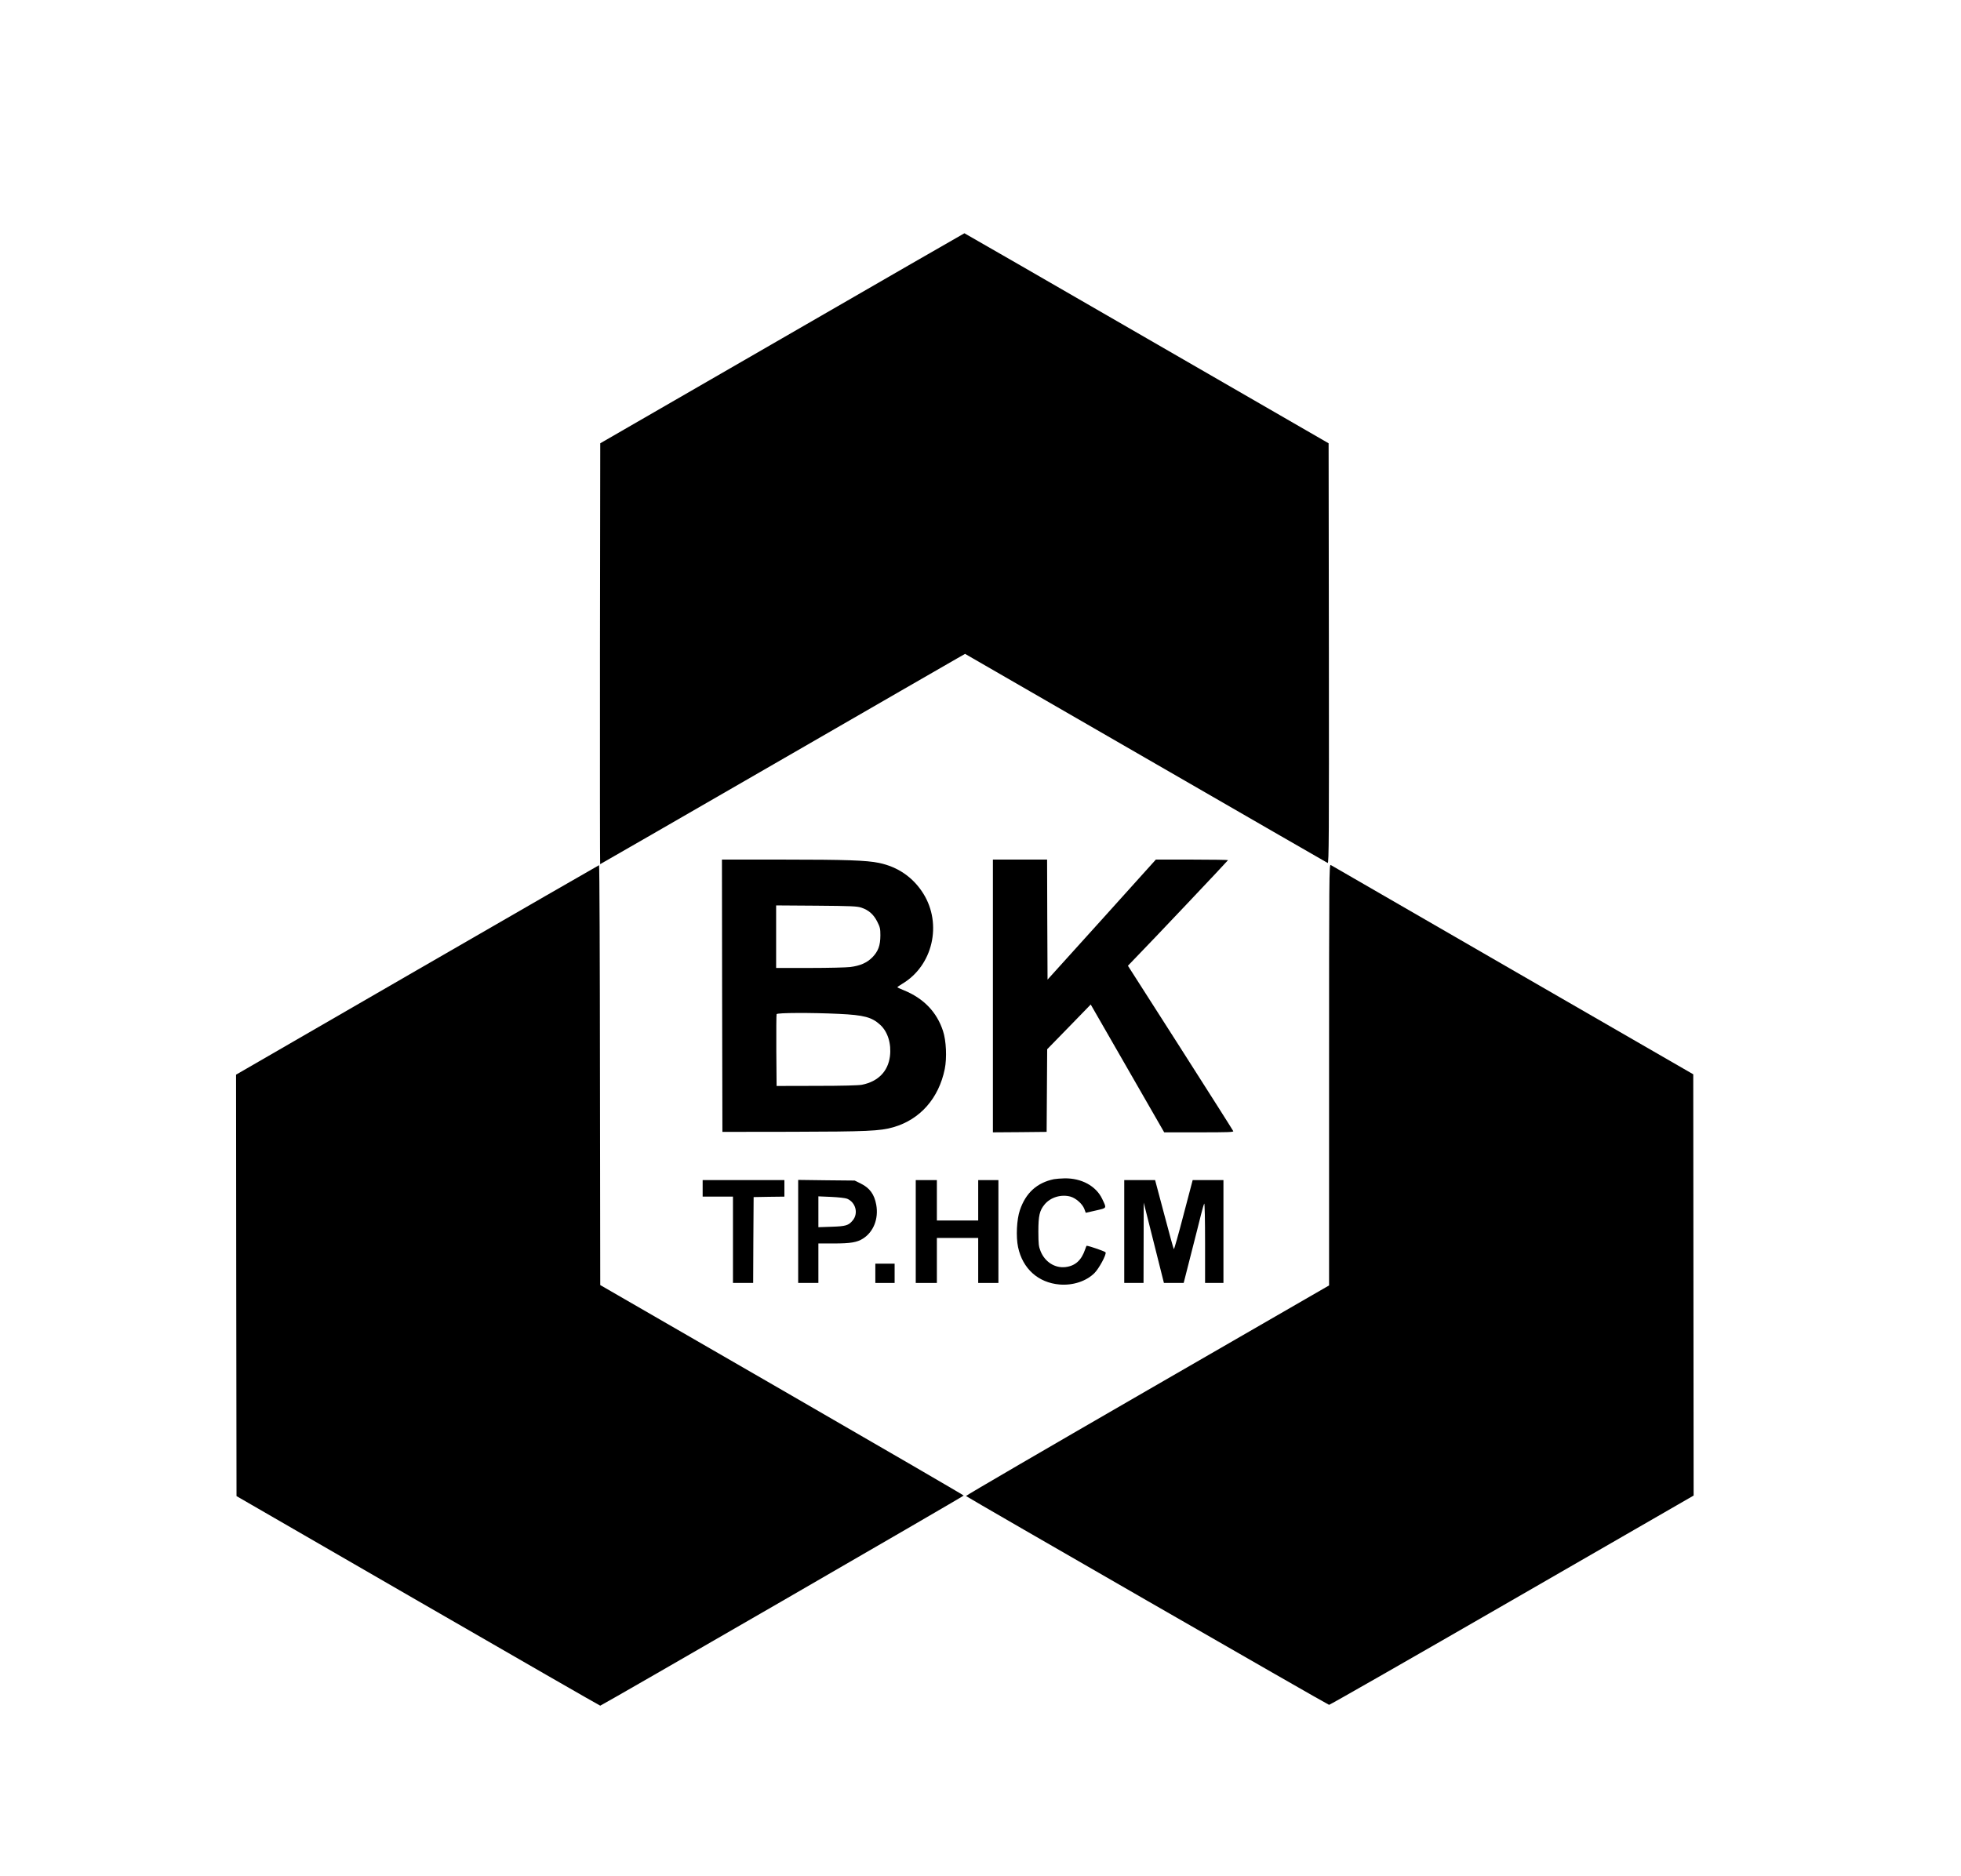
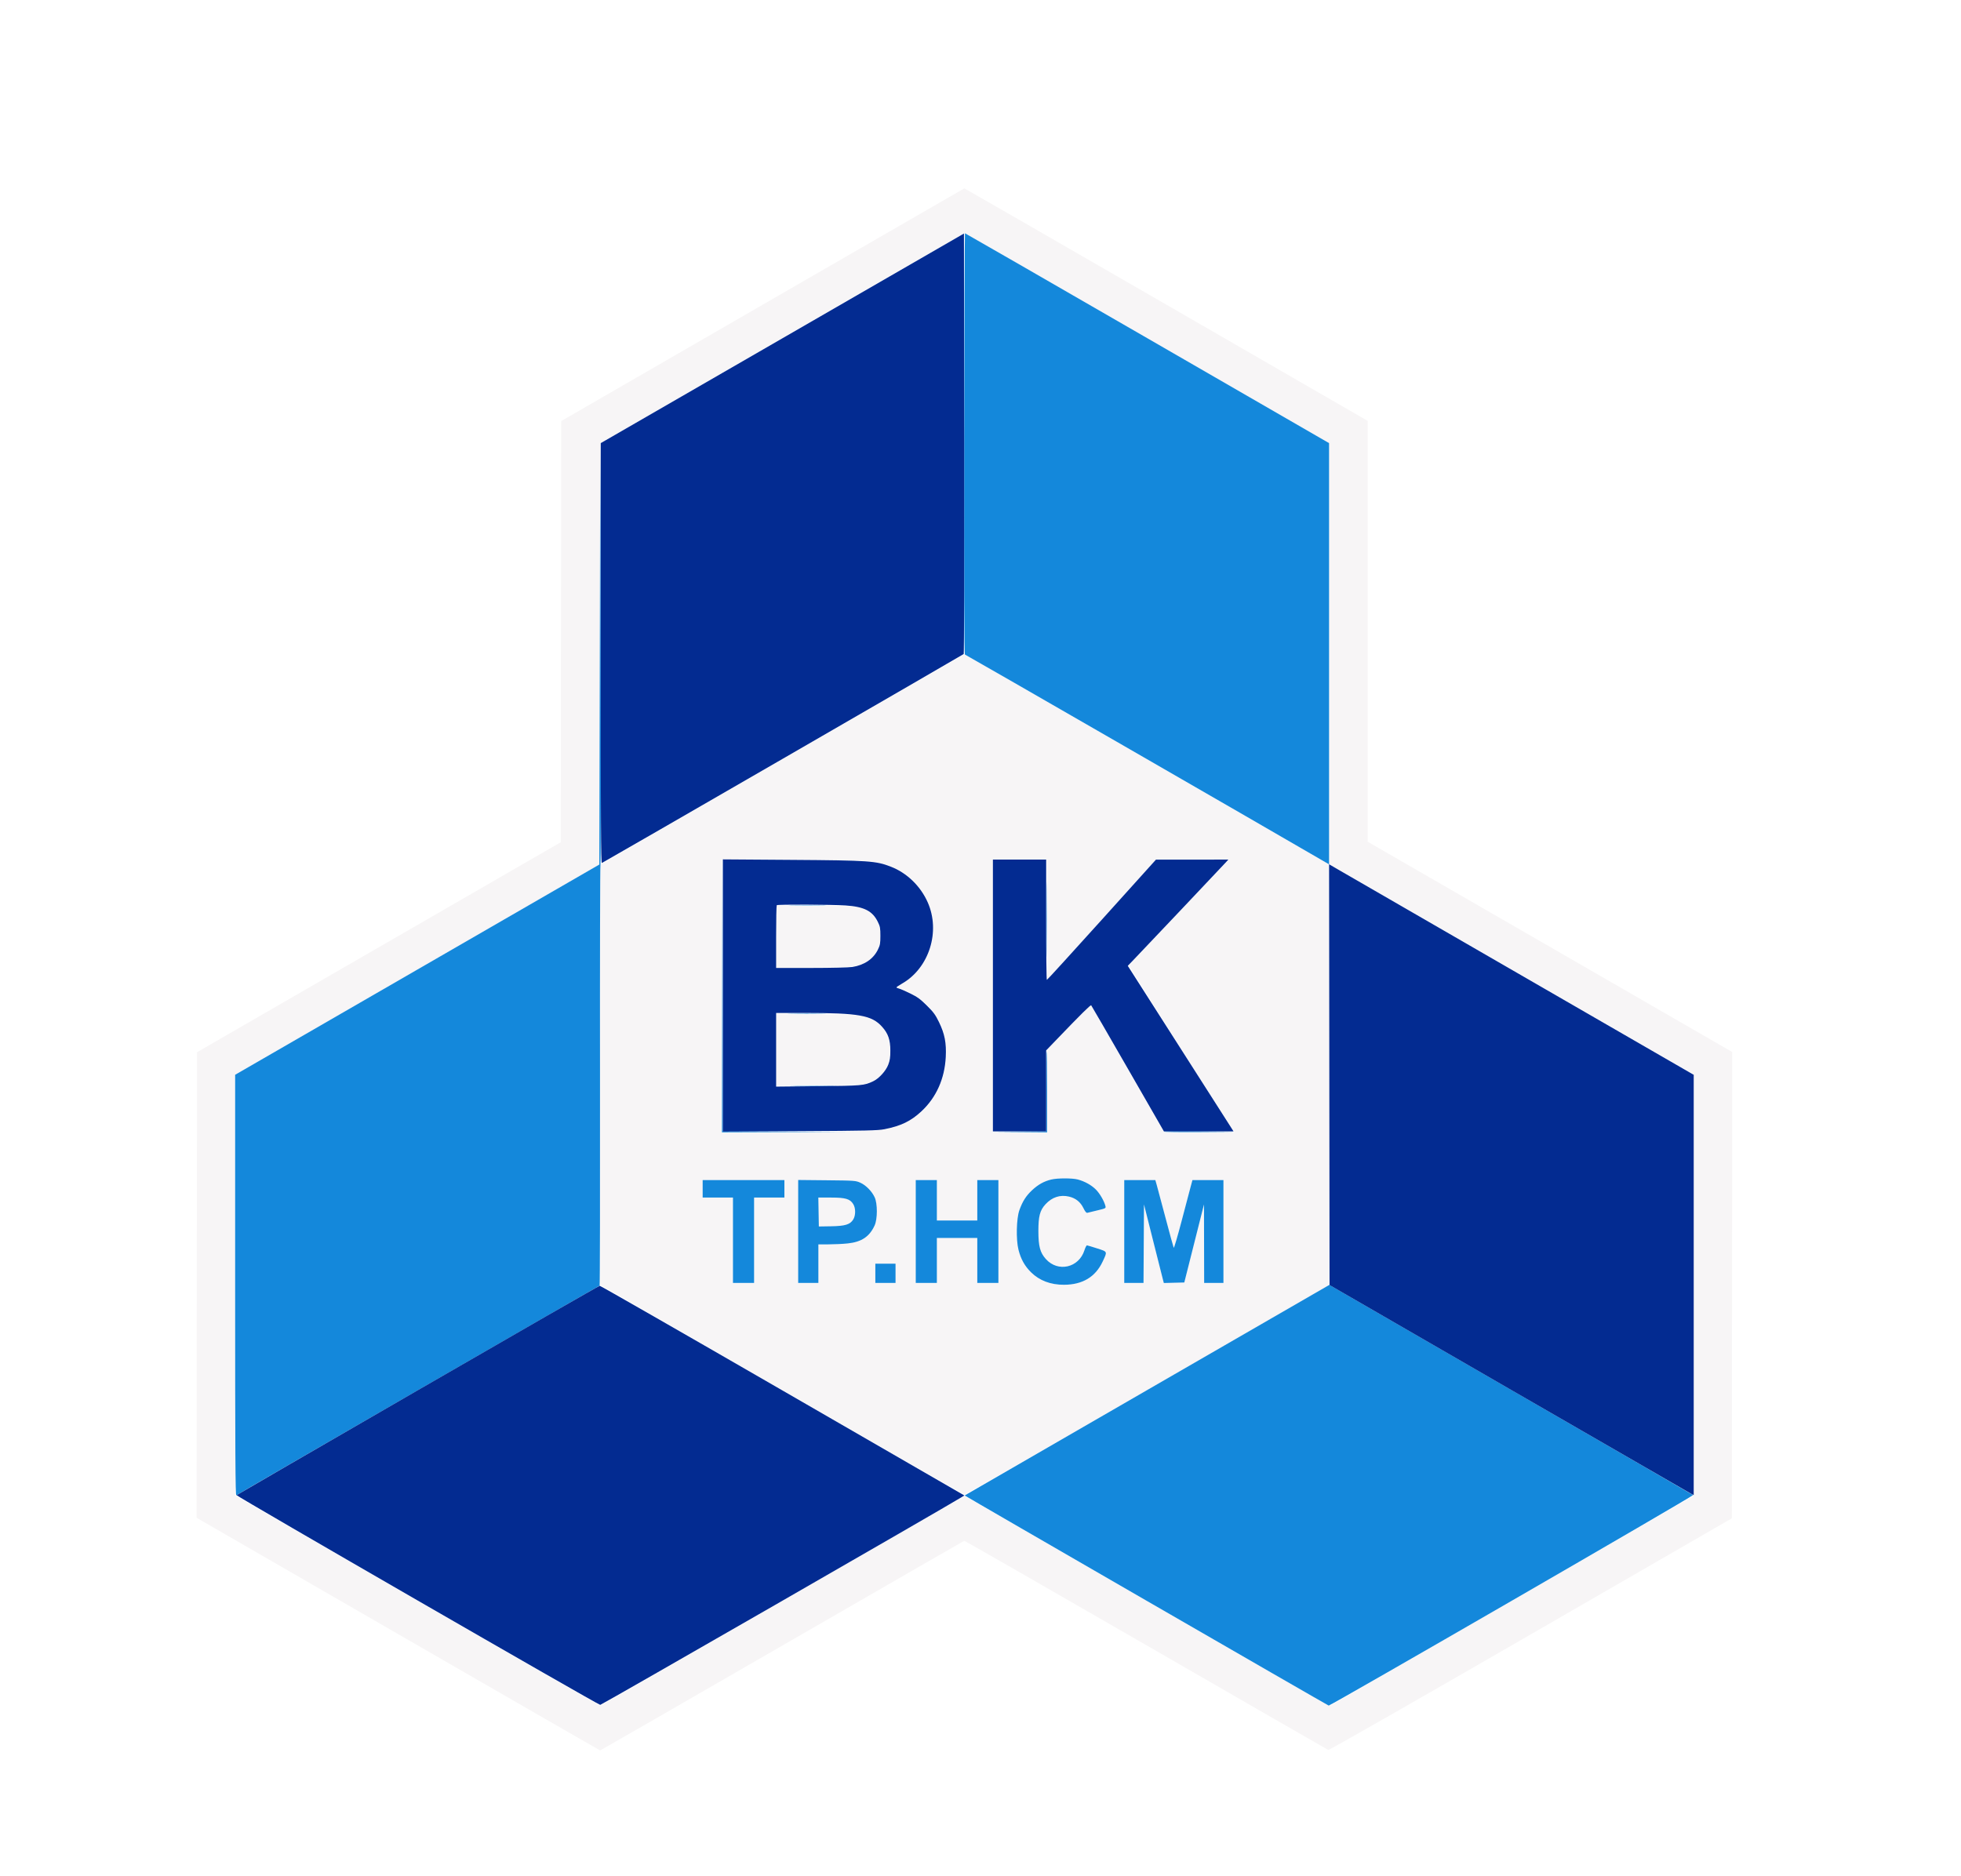
- <svg xmlns="http://www.w3.org/2000/svg" version="1.0" width="2135pt" height="2042pt" viewBox="0 0 2135 2042" preserveAspectRatio="xMidYMid meet">
-   <g transform="translate(0,2042) scale(0.1,-0.1)" fill="#000000" stroke="none">
-     <path d="M8515 16736 l-1980 -1143 -3 -2292 c-1 -1260 0 -2291 2 -2291 2 0 858 493 1902 1096 1045 603 1938 1119 1985 1145 l86 49 1967 -1135 c1082 -625 1973 -1138 1981 -1142 13 -4 15 273 13 2282 l-3 2288 -1980 1143 c-1089 629 -1982 1144 -1985 1144 -3 0 -896 -515 -1985 -1144z" />
-     <path d="M7862 9578 l3 -1483 755 1 c819 2 963 8 1107 50 291 84 494 315 559 634 24 121 16 308 -19 413 -67 207 -212 357 -429 445 -37 15 -68 29 -68 32 0 3 24 20 54 38 331 197 436 648 229 981 -111 177 -276 292 -484 335 -135 28 -364 36 -1042 36 l-667 0 2 -1482z m1515 959 c81 -27 133 -73 173 -151 31 -62 35 -77 35 -150 0 -112 -24 -176 -89 -242 -60 -59 -131 -90 -240 -104 -39 -5 -236 -10 -438 -10 l-368 0 0 340 0 341 438 -3 c383 -3 443 -6 489 -21z m-245 -1157 c277 -13 360 -36 452 -120 82 -76 122 -206 105 -342 -21 -165 -129 -275 -305 -310 -39 -7 -209 -12 -494 -12 l-435 -1 -3 385 c-1 212 0 391 3 397 6 16 381 17 677 3z" />
-     <path d="M10810 9575 l0 -1485 293 2 292 3 3 450 3 450 237 243 237 244 400 -696 400 -696 379 0 c313 0 377 2 373 13 -3 8 -262 416 -576 908 l-571 893 73 76 c161 164 1017 1069 1017 1074 0 3 -177 6 -393 6 l-393 0 -589 -654 -590 -653 -3 653 -2 654 -295 0 -295 0 0 -1485z" />
-     <path d="M14470 8717 l0 -2294 -1980 -1143 c-1089 -629 -1977 -1146 -1973 -1150 25 -21 3940 -2274 3953 -2274 8 -1 905 512 1992 1139 l1977 1140 -2 2293 -2 2294 -1965 1134 c-1081 625 -1973 1140 -1982 1145 -17 9 -18 -102 -18 -2284z" />
-     <path d="M4542 9858 l-1972 -1140 2 -2295 3 -2294 1975 -1141 c1086 -627 1980 -1141 1985 -1141 15 1 3956 2279 3957 2288 0 4 -891 522 -1979 1150 l-1978 1142 -3 2287 c-1 1257 -5 2286 -10 2285 -4 -1 -895 -514 -1980 -1141z" />
-     <path d="M11475 7580 c-185 -38 -308 -150 -371 -337 -35 -102 -44 -289 -20 -403 50 -235 219 -387 452 -407 146 -12 291 36 380 125 49 49 131 200 121 225 -4 10 -173 69 -206 72 -2 0 -10 -18 -17 -40 -40 -118 -107 -179 -213 -192 -116 -14 -225 56 -272 173 -21 53 -23 75 -24 214 0 172 13 229 68 295 64 78 181 113 282 85 59 -17 129 -79 150 -133 l16 -43 110 25 c124 29 119 20 68 128 -67 139 -224 225 -409 222 -41 -1 -93 -5 -115 -9z" />
-     <path d="M7650 7480 l0 -90 165 0 165 0 0 -470 0 -470 110 0 110 0 2 468 3 467 168 3 167 2 0 90 0 90 -445 0 -445 0 0 -90z" />
-     <path d="M8690 7011 l0 -561 110 0 110 0 0 215 0 215 168 0 c183 0 254 12 319 54 114 73 170 216 143 367 -21 115 -71 183 -168 231 l-67 33 -307 3 -308 4 0 -561z m533 356 c94 -40 125 -160 60 -237 -45 -54 -74 -63 -230 -68 l-143 -5 0 168 0 168 140 -6 c82 -4 153 -12 173 -20z" />
-     <path d="M9970 7010 l0 -560 115 0 115 0 0 245 0 245 225 0 225 0 0 -245 0 -245 110 0 110 0 0 560 0 560 -110 0 -110 0 0 -220 0 -220 -225 0 -225 0 0 220 0 220 -115 0 -115 0 0 -560z" />
-     <path d="M12240 7010 l0 -560 105 0 105 0 1 438 1 437 110 -437 110 -438 108 0 107 0 81 318 c45 174 93 367 108 427 15 61 31 114 35 119 5 6 9 -182 9 -427 l0 -437 100 0 100 0 0 560 0 560 -167 0 -168 0 -100 -380 c-54 -209 -102 -377 -105 -372 -4 4 -51 175 -105 380 l-99 372 -168 0 -168 0 0 -560z" />
-     <path d="M9530 6555 l0 -105 105 0 105 0 0 105 0 105 -105 0 -105 0 0 -105z" />
-   </g>
+ <svg xmlns="http://www.w3.org/2000/svg" width="2135" height="2042" viewBox="0 0 2135 2042" version="1.1">
+   <path d="M 830.267 331.841 L 611.035 458.500 610.767 687.813 L 610.500 917.126 412.500 1031.448 L 214.500 1145.770 214.248 1399.220 L 213.996 1652.671 433.390 1779.335 C 554.057 1849.001, 653.073 1906, 653.425 1906 C 653.778 1906, 742.905 1854.707, 851.486 1792.016 C 960.067 1729.324, 1049.299 1677.912, 1049.780 1677.766 C 1050.261 1677.620, 1139.300 1728.670, 1247.644 1791.211 C 1355.988 1853.752, 1445.310 1905.182, 1446.138 1905.499 C 1447.048 1905.849, 1534.242 1856.079, 1666.572 1779.677 L 1885.500 1653.276 1885.712 1399.388 L 1885.924 1145.500 1687.462 1031.012 L 1489 916.524 1489 687.397 L 1489 458.269 1269.664 331.635 C 1149.029 261.986, 1050.142 205.041, 1049.914 205.091 C 1049.686 205.141, 950.845 262.178, 830.267 331.841 M 851 368.363 L 653.500 482.525 653 711.957 L 652.500 941.388 454.250 1055.850 L 256 1170.311 256.009 1399.405 L 256.017 1628.500 454.228 1742.917 C 563.244 1805.846, 652.902 1857.328, 653.469 1857.323 C 654.036 1857.317, 743.462 1805.942, 852.194 1743.156 C 960.925 1680.370, 1050.080 1629, 1050.315 1629 C 1050.550 1629, 1139.982 1680.523, 1249.053 1743.496 C 1430.924 1848.499, 1447.536 1857.880, 1449.432 1856.653 C 1450.570 1855.917, 1539.813 1804.333, 1647.752 1742.023 L 1844.004 1628.733 1843.752 1399.197 L 1843.500 1169.662 1645.250 1055.201 L 1447 940.740 1446.995 711.620 L 1446.990 482.500 1249.086 368.250 C 1140.239 305.413, 1050.579 254.045, 1049.841 254.101 C 1049.104 254.156, 959.625 305.574, 851 368.363 M 854.333 825.399 C 746.473 887.672, 657.048 939.394, 655.610 940.336 L 652.996 942.049 653.248 1170.584 L 653.500 1399.119 851 1513.208 C 959.625 1575.958, 1049.206 1627.343, 1050.069 1627.399 C 1050.931 1627.454, 1140.579 1576.200, 1249.286 1513.500 L 1446.934 1399.500 1446.717 1170.194 L 1446.500 940.888 1252.500 828.886 C 1145.800 767.284, 1056.687 715.824, 1054.471 714.529 L 1050.443 712.175 854.333 825.399 M 786 1084.552 L 786 1233.245 866.250 1232.681 C 912.976 1232.353, 950.260 1231.671, 955.500 1231.049 C 991.099 1226.823, 1014.773 1207.793, 1025.912 1174.449 C 1032.888 1153.567, 1031.789 1130.417, 1022.996 1112.993 C 1014.726 1096.607, 999.651 1083.424, 982.250 1077.360 C 979.362 1076.354, 977 1075.299, 977.001 1075.015 C 977.002 1074.732, 979.364 1073.192, 982.251 1071.592 C 985.138 1069.993, 991.110 1065.043, 995.523 1060.592 C 1009.227 1046.770, 1016.017 1030.340, 1015.983 1011.090 C 1015.950 993.130, 1011.230 979.712, 999.952 965.520 C 988.197 950.728, 972.734 942.047, 951.500 938.321 C 943.977 937.001, 929.655 936.669, 864.250 936.301 L 786 935.860 786 1084.552 M 1081 1084.500 L 1081 1233 1110.500 1233 L 1140 1233 1140.045 1187.750 L 1140.091 1142.500 1163.795 1118.226 L 1187.500 1093.952 1227.418 1163.476 L 1267.336 1233 1305.783 1233 L 1344.230 1233 1342.421 1230.250 C 1321.402 1198.289, 1228.994 1052.349, 1229.206 1051.450 C 1229.468 1050.338, 1264.292 1013.366, 1319.344 955.750 L 1338.216 936 1298.289 936 L 1258.362 936 1199.431 1001.318 L 1140.500 1066.636 1140.243 1001.318 L 1139.986 936 1110.493 936 L 1081 936 1081 1084.500 M 845 1020.052 L 845 1054.251 886.250 1053.719 C 929.653 1053.159, 932.466 1052.879, 941.616 1048.200 C 947.805 1045.036, 951.293 1041.715, 954.377 1036.049 C 961.916 1022.198, 958.413 1001.520, 947.181 993.561 C 937.499 986.701, 937.165 986.659, 888.750 986.235 L 845 985.852 845 1020.052 M 845 1142.903 L 845 1182 888.250 1181.992 C 912.966 1181.988, 934.285 1181.544, 938 1180.956 C 950.920 1178.912, 960.827 1171.865, 965.852 1161.148 C 968.236 1156.063, 968.500 1154.351, 968.500 1143.979 C 968.500 1132.972, 968.353 1132.160, 965.208 1125.771 C 960.044 1115.281, 952.129 1109.550, 938.385 1106.348 C 932.829 1105.054, 923.150 1104.654, 888.250 1104.275 L 845 1103.806 845 1142.903 M 1144.459 1284.395 C 1136.521 1286.323, 1130.258 1289.827, 1123.575 1296.079 C 1117.068 1302.166, 1113.288 1308.117, 1109.838 1317.707 C 1106.571 1326.786, 1106.047 1349.795, 1108.853 1360.892 C 1111.429 1371.077, 1115.651 1378.630, 1122.581 1385.451 C 1131.700 1394.424, 1143.814 1399.015, 1158.299 1398.985 C 1178.548 1398.944, 1192.652 1390.503, 1200.501 1373.730 C 1205.767 1362.477, 1206.029 1363.103, 1194.500 1359.374 C 1189 1357.594, 1184.020 1356.107, 1183.433 1356.069 C 1182.846 1356.031, 1181.612 1358.389, 1180.692 1361.310 C 1174.654 1380.464, 1151.908 1385.701, 1138.675 1370.984 C 1132.383 1363.985, 1130.540 1357.090, 1130.526 1340.500 C 1130.513 1324.315, 1132.215 1317.892, 1138.255 1311.339 C 1145.429 1303.556, 1154.299 1300.673, 1163.946 1302.987 C 1171.140 1304.713, 1176.278 1308.825, 1179.521 1315.453 C 1181.476 1319.450, 1182.724 1320.929, 1183.880 1320.620 C 1184.771 1320.383, 1189.697 1319.187, 1194.826 1317.964 C 1203.971 1315.782, 1204.139 1315.689, 1203.504 1313.160 C 1202.155 1307.784, 1197.353 1299.511, 1193.132 1295.290 C 1188.235 1290.393, 1181.009 1286.370, 1173.500 1284.361 C 1167.362 1282.719, 1151.279 1282.738, 1144.459 1284.395 M 765 1294.500 L 765 1304 781.500 1304 L 798 1304 798 1350.500 L 798 1397 809.500 1397 L 821 1397 821 1350.500 L 821 1304 837.500 1304 L 854 1304 854 1294.500 L 854 1285 809.500 1285 L 765 1285 765 1294.500 M 869 1340.936 L 869 1397 880 1397 L 891 1397 891 1376 L 891 1355 902.250 1354.983 C 908.438 1354.973, 917.715 1354.521, 922.868 1353.979 C 938.043 1352.380, 946.606 1346.655, 952.256 1334.330 C 955.427 1327.412, 955.464 1310.667, 952.324 1303.824 C 949.297 1297.230, 942.850 1290.632, 936.727 1287.863 C 931.647 1285.567, 930.620 1285.491, 900.250 1285.186 L 869 1284.871 869 1340.936 M 997 1341 L 997 1397 1008.500 1397 L 1020 1397 1020 1372.500 L 1020 1348 1042 1348 L 1064 1348 1064 1372.500 L 1064 1397 1075.500 1397 L 1087 1397 1087 1341 L 1087 1285 1075.500 1285 L 1064 1285 1064 1307 L 1064 1329 1042 1329 L 1020 1329 1020 1307 L 1020 1285 1008.500 1285 L 997 1285 997 1341 M 1224 1341 L 1224 1397 1234.489 1397 L 1244.979 1397 1245.239 1354.250 L 1245.500 1311.500 1255.307 1350.500 C 1260.701 1371.950, 1265.560 1391.202, 1266.104 1393.282 L 1267.094 1397.065 1278.239 1396.782 L 1289.383 1396.500 1300.100 1354 L 1310.816 1311.500 1310.908 1354.250 L 1311 1397 1321.500 1397 L 1332 1397 1332 1341 L 1332 1285 1315.115 1285 L 1298.229 1285 1296.278 1292.250 C 1295.204 1296.237, 1290.766 1313.082, 1286.415 1329.682 C 1282.064 1346.283, 1278.218 1359.333, 1277.869 1358.682 C 1277.520 1358.032, 1273.551 1343.550, 1269.049 1326.500 C 1264.548 1309.450, 1260.188 1293.138, 1259.361 1290.250 L 1257.858 1285 1240.929 1285 L 1224 1285 1224 1341 M 891.225 1319.750 L 891.500 1335.500 904.782 1335.283 C 920.235 1335.030, 925.578 1333.381, 928.970 1327.818 C 931.678 1323.375, 931.681 1315.630, 928.976 1311.192 C 925.503 1305.496, 920.604 1304.047, 904.725 1304.022 L 890.949 1304 891.225 1319.750 M 953 1386.500 L 953 1397 964 1397 L 975 1397 975 1386.500 L 975 1376 964 1376 L 953 1376 953 1386.500" stroke="none" fill="#f7f5f6" fill-rule="evenodd" />
+   <path d="M 1049.754 483.333 C 1049.585 635.708, 1049.836 712.678, 1050.500 712.701 C 1051.209 712.726, 1380.905 902.696, 1442.750 938.715 L 1447 941.190 1446.995 711.845 L 1446.990 482.500 1249.086 368.250 C 1140.239 305.413, 1050.918 254, 1050.595 254 C 1050.273 254, 1049.894 357.200, 1049.754 483.333 M 652.998 711.944 L 652.500 941.388 454.250 1055.850 L 256 1170.311 256 1399.778 C 256 1583.224, 256.251 1629.042, 257.250 1628.234 C 259.186 1626.668, 652.035 1400, 652.812 1400 C 653.191 1400, 653.386 1297.111, 653.246 1171.358 C 653.106 1045.604, 653.331 942.217, 653.746 941.608 C 654.161 940.998, 654.274 837.450, 653.998 711.500 L 653.496 482.500 652.998 711.944 M 786.247 1084.250 L 786 1233 853.750 1232.757 L 921.500 1232.514 854.253 1232.250 L 787.007 1231.986 786.750 1083.743 L 786.493 935.500 786.247 1084.250 M 1139.472 1001.500 C 1139.472 1037.800, 1139.597 1052.505, 1139.750 1034.177 C 1139.902 1015.850, 1139.902 986.150, 1139.749 968.177 C 1139.597 950.205, 1139.472 965.200, 1139.472 1001.500 M 862.250 985.748 C 871.462 985.913, 886.538 985.913, 895.750 985.748 C 904.962 985.583, 897.425 985.448, 879 985.448 C 860.575 985.448, 853.038 985.583, 862.250 985.748 M 861.186 1103.748 C 870.363 1103.913, 885.663 1103.913, 895.186 1103.749 C 904.709 1103.584, 897.200 1103.449, 878.500 1103.449 C 859.800 1103.449, 852.009 1103.583, 861.186 1103.748 M 1139 1187.985 L 1139 1231.970 1109.750 1232.251 L 1080.500 1232.531 1110.250 1232.766 L 1140 1233 1140 1188.500 C 1140 1164.025, 1139.775 1144, 1139.500 1144 C 1139.225 1144, 1139 1163.793, 1139 1187.985 M 865.317 1182.749 C 876.766 1182.910, 895.216 1182.909, 906.317 1182.749 C 917.418 1182.588, 908.050 1182.456, 885.500 1182.457 C 862.950 1182.457, 853.868 1182.589, 865.317 1182.749 M 1266.861 1232.262 C 1267.281 1232.681, 1284.921 1232.906, 1306.062 1232.761 L 1344.500 1232.499 1305.299 1231.999 C 1283.739 1231.725, 1266.442 1231.843, 1266.861 1232.262 M 1144.459 1284.395 C 1136.521 1286.323, 1130.258 1289.827, 1123.575 1296.079 C 1117.068 1302.166, 1113.288 1308.117, 1109.838 1317.707 C 1106.571 1326.786, 1106.047 1349.795, 1108.853 1360.892 C 1111.429 1371.077, 1115.651 1378.630, 1122.581 1385.451 C 1131.700 1394.424, 1143.814 1399.015, 1158.299 1398.985 C 1178.548 1398.944, 1192.652 1390.503, 1200.501 1373.730 C 1205.767 1362.477, 1206.029 1363.103, 1194.500 1359.374 C 1189 1357.594, 1184.020 1356.107, 1183.433 1356.069 C 1182.846 1356.031, 1181.612 1358.389, 1180.692 1361.310 C 1174.654 1380.464, 1151.908 1385.701, 1138.675 1370.984 C 1132.383 1363.985, 1130.540 1357.090, 1130.526 1340.500 C 1130.513 1324.315, 1132.215 1317.892, 1138.255 1311.339 C 1145.429 1303.556, 1154.299 1300.673, 1163.946 1302.987 C 1171.140 1304.713, 1176.278 1308.825, 1179.521 1315.453 C 1181.476 1319.450, 1182.724 1320.929, 1183.880 1320.620 C 1184.771 1320.383, 1189.697 1319.187, 1194.826 1317.964 C 1203.971 1315.782, 1204.139 1315.689, 1203.504 1313.160 C 1202.155 1307.784, 1197.353 1299.511, 1193.132 1295.290 C 1188.235 1290.393, 1181.009 1286.370, 1173.500 1284.361 C 1167.362 1282.719, 1151.279 1282.738, 1144.459 1284.395 M 765 1294.500 L 765 1304 781.500 1304 L 798 1304 798 1350.500 L 798 1397 809.500 1397 L 821 1397 821 1350.500 L 821 1304 837.500 1304 L 854 1304 854 1294.500 L 854 1285 809.500 1285 L 765 1285 765 1294.500 M 869 1340.936 L 869 1397 880 1397 L 891 1397 891 1376 L 891 1355 902.250 1354.983 C 908.438 1354.973, 917.715 1354.521, 922.868 1353.979 C 938.043 1352.380, 946.606 1346.655, 952.256 1334.330 C 955.427 1327.412, 955.464 1310.667, 952.324 1303.824 C 949.297 1297.230, 942.850 1290.632, 936.727 1287.863 C 931.647 1285.567, 930.620 1285.491, 900.250 1285.186 L 869 1284.871 869 1340.936 M 997 1341 L 997 1397 1008.500 1397 L 1020 1397 1020 1372.500 L 1020 1348 1042 1348 L 1064 1348 1064 1372.500 L 1064 1397 1075.500 1397 L 1087 1397 1087 1341 L 1087 1285 1075.500 1285 L 1064 1285 1064 1307 L 1064 1329 1042 1329 L 1020 1329 1020 1307 L 1020 1285 1008.500 1285 L 997 1285 997 1341 M 1224 1341 L 1224 1397 1234.489 1397 L 1244.979 1397 1245.239 1354.250 L 1245.500 1311.500 1255.307 1350.500 C 1260.701 1371.950, 1265.560 1391.202, 1266.104 1393.282 L 1267.094 1397.065 1278.239 1396.782 L 1289.383 1396.500 1300.100 1354 L 1310.816 1311.500 1310.908 1354.250 L 1311 1397 1321.500 1397 L 1332 1397 1332 1341 L 1332 1285 1315.115 1285 L 1298.229 1285 1296.278 1292.250 C 1295.204 1296.237, 1290.766 1313.082, 1286.415 1329.682 C 1282.064 1346.283, 1278.218 1359.333, 1277.869 1358.682 C 1277.520 1358.032, 1273.551 1343.550, 1269.049 1326.500 C 1264.548 1309.450, 1260.188 1293.138, 1259.361 1290.250 L 1257.858 1285 1240.929 1285 L 1224 1285 1224 1341 M 891.225 1319.750 L 891.500 1335.500 904.782 1335.283 C 920.235 1335.030, 925.578 1333.381, 928.970 1327.818 C 931.678 1323.375, 931.681 1315.630, 928.976 1311.192 C 925.503 1305.496, 920.604 1304.047, 904.725 1304.022 L 890.949 1304 891.225 1319.750 M 953 1386.500 L 953 1397 964 1397 L 975 1397 975 1386.500 L 975 1376 964 1376 L 953 1376 953 1386.500 M 1248.942 1513.636 C 1139.799 1576.645, 1050.401 1628.290, 1050.280 1628.402 C 1049.998 1628.664, 1445.133 1856.766, 1446.596 1857.186 C 1448.204 1857.647, 1844.227 1628.815, 1843.293 1627.964 C 1842.857 1627.568, 1754.975 1576.743, 1648 1515.019 C 1541.025 1453.296, 1452.124 1401.958, 1450.442 1400.935 L 1447.384 1399.074 1248.942 1513.636" stroke="none" fill="#1488db" fill-rule="evenodd" />
+   <path d="M 851.773 368.391 L 654.046 482.500 654.023 711.357 C 654.005 894.043, 654.252 940.116, 655.250 939.728 C 657.173 938.979, 1048.391 713.009, 1049.249 712.151 C 1049.665 711.735, 1049.891 608.545, 1049.752 482.839 L 1049.500 254.282 851.773 368.391 M 787 1083.968 L 787 1232.158 870.750 1231.711 C 943.752 1231.321, 955.586 1231.049, 962.965 1229.592 C 980.975 1226.035, 991.757 1220.801, 1003.305 1210.011 C 1019.365 1195.006, 1028.509 1174.548, 1029.694 1150.977 C 1030.464 1135.667, 1028.549 1125.781, 1022.340 1113 C 1018.456 1105.004, 1016.362 1102.148, 1009.113 1094.959 C 1002.018 1087.924, 998.826 1085.597, 991 1081.755 C 985.775 1079.190, 980.263 1076.797, 978.750 1076.437 C 977.237 1076.078, 976.013 1075.494, 976.030 1075.142 C 976.046 1074.789, 978.733 1072.969, 982 1071.098 C 1011.666 1054.112, 1024.222 1014.275, 1009.969 982.363 C 1002.103 964.751, 987.357 950.509, 970 943.760 C 953.615 937.388, 946.604 936.905, 861.750 936.306 L 787 935.778 787 1083.968 M 1081 1084 L 1081 1232 1110 1232 L 1139 1232 1139 1187.890 L 1139 1143.779 1149.712 1132.640 C 1177.655 1103.580, 1187.360 1093.967, 1188.013 1094.702 C 1188.403 1095.141, 1206.379 1126.213, 1227.959 1163.750 L 1267.196 1232 1305.110 1232 L 1343.025 1232 1340.653 1228.250 C 1339.348 1226.188, 1313.436 1185.620, 1283.069 1138.101 L 1227.858 1051.701 1233.272 1046.101 C 1240.709 1038.408, 1331.916 942.038, 1334.924 938.694 L 1337.349 936 1297.924 936.030 L 1258.500 936.060 1199.500 1001.525 C 1167.050 1037.531, 1140.162 1066.992, 1139.750 1066.995 C 1139.338 1066.998, 1139 1037.525, 1139 1001.500 L 1139 936 1110 936 L 1081 936 1081 1084 M 1447.248 1170.170 L 1447.500 1399.275 1643 1512.197 C 1750.525 1574.304, 1839.737 1625.779, 1841.250 1626.585 L 1844 1628.051 1844 1399.196 L 1844 1170.340 1656.250 1061.967 C 1552.987 1002.361, 1463.662 950.775, 1457.748 947.329 L 1446.996 941.065 1447.248 1170.170 M 845.667 985.667 C 845.300 986.033, 845 1001.558, 845 1020.167 L 845 1054 883.250 1053.992 C 904.992 1053.988, 924.305 1053.534, 928 1052.940 C 941.035 1050.844, 950.764 1044.254, 955.720 1034.161 C 958.168 1029.177, 958.500 1027.364, 958.500 1019 C 958.500 1010.611, 958.171 1008.831, 955.689 1003.776 C 949.849 991.884, 940.764 987.280, 920.500 985.944 C 905.065 984.926, 846.624 984.710, 845.667 985.667 M 845 1143.100 L 845 1183.200 890.750 1182.731 C 938.725 1182.240, 940.678 1182.067, 950.543 1177.431 C 956.881 1174.452, 964.360 1166.295, 967.011 1159.469 C 968.854 1154.724, 969.329 1151.552, 969.329 1144 C 969.329 1132.247, 966.947 1125.381, 960.304 1117.993 C 949.072 1105.500, 935.110 1103.026, 875.750 1103.009 L 845 1103 845 1143.100 M 454.821 1513.827 C 346.647 1576.347, 257.891 1627.757, 257.584 1628.070 C 256.740 1628.933, 651.199 1856.462, 653.500 1856.439 C 654.955 1856.425, 1027.996 1641.986, 1047.235 1630.105 L 1049.971 1628.416 852.159 1514.208 C 743.363 1451.394, 653.707 1400.035, 652.924 1400.077 C 652.141 1400.120, 562.994 1451.308, 454.821 1513.827" stroke="none" fill="#032b91" fill-rule="evenodd" />
</svg>
